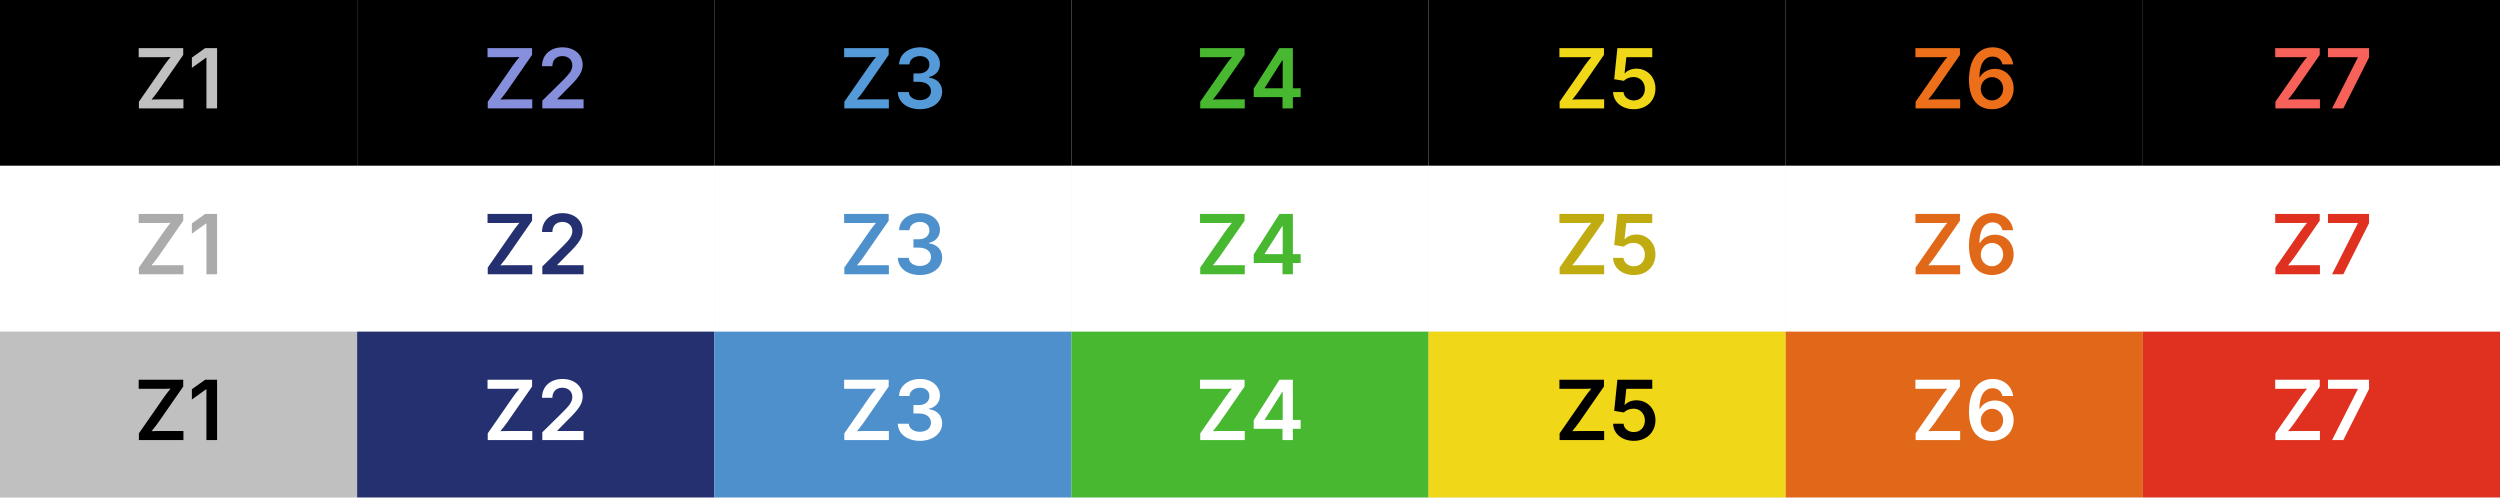
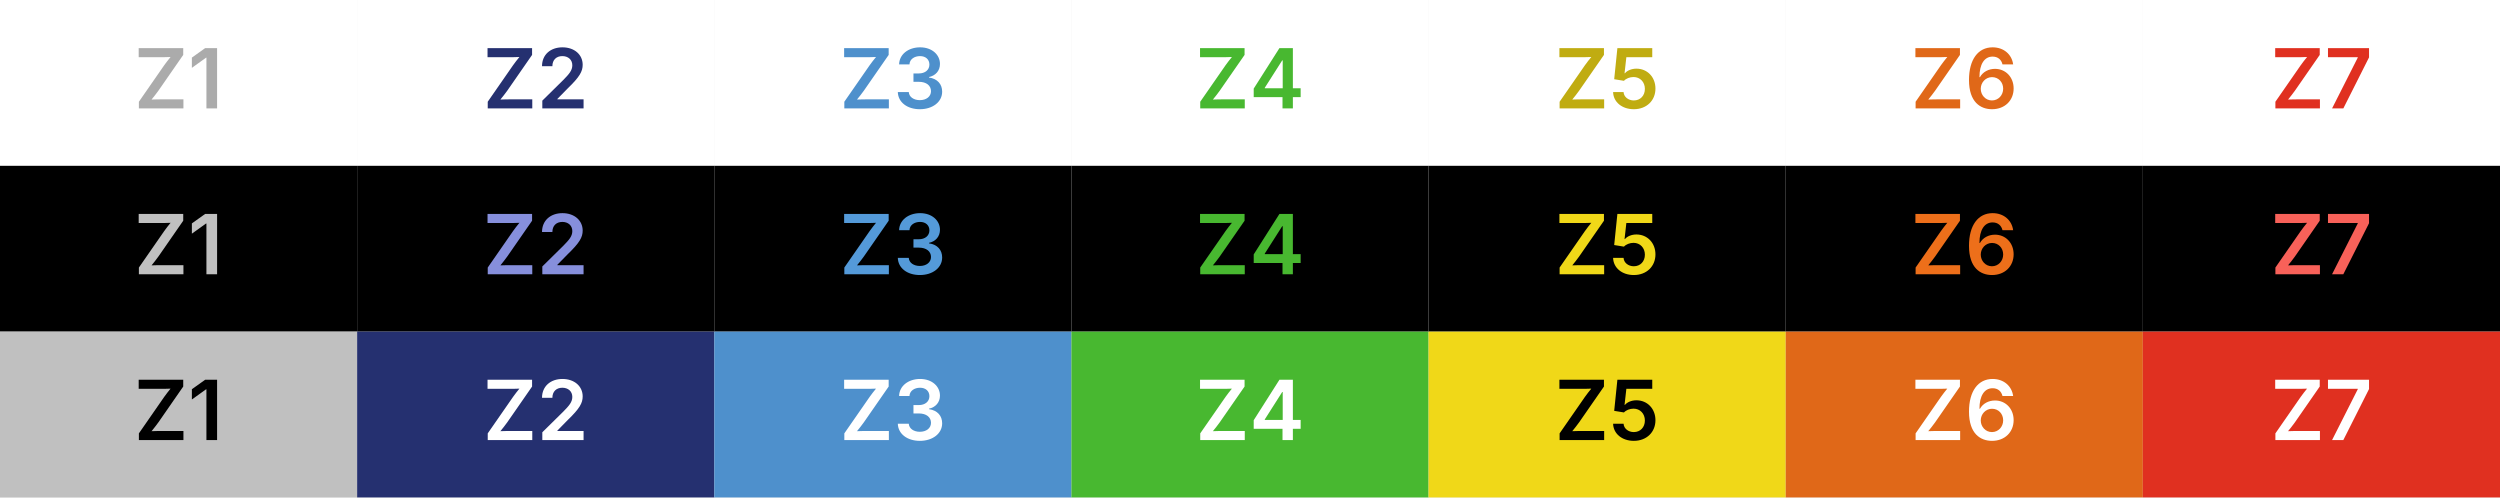
<svg xmlns="http://www.w3.org/2000/svg" width="392" height="78" viewBox="0 0 392 78">
-   <rect x="0" y="0" width="56" height="26" fill="#000000" />
-   <text x="28.0" y="17.0" font-family="-apple-system, system-ui, sans-serif" font-size="13" font-weight="600" fill="#C0C0C0" text-anchor="middle">Z1</text>
-   <rect x="56" y="0" width="56" height="26" fill="#000000" />
-   <text x="84.0" y="17.0" font-family="-apple-system, system-ui, sans-serif" font-size="13" font-weight="600" fill="#868FDC" text-anchor="middle">Z2</text>
-   <rect x="112" y="0" width="56" height="26" fill="#000000" />
-   <text x="140.0" y="17.0" font-family="-apple-system, system-ui, sans-serif" font-size="13" font-weight="600" fill="#549AD9" text-anchor="middle">Z3</text>
-   <rect x="168" y="0" width="56" height="26" fill="#000000" />
+   <rect x="0" y="0" width="56" height="26" fill="#FFFFFF" />
+   <text x="28.0" y="17.0" font-family="-apple-system, system-ui, sans-serif" font-size="13" font-weight="600" fill="#ABABAB" text-anchor="middle">Z1</text>
+   <rect x="56" y="0" width="56" height="26" fill="#FFFFFF" />
+   <text x="84.0" y="17.0" font-family="-apple-system, system-ui, sans-serif" font-size="13" font-weight="600" fill="#253070" text-anchor="middle">Z2</text>
+   <rect x="112" y="0" width="56" height="26" fill="#FFFFFF" />
+   <text x="140.0" y="17.0" font-family="-apple-system, system-ui, sans-serif" font-size="13" font-weight="600" fill="#4E90CC" text-anchor="middle">Z3</text>
+   <rect x="168" y="0" width="56" height="26" fill="#FFFFFF" />
  <text x="196.0" y="17.0" font-family="-apple-system, system-ui, sans-serif" font-size="13" font-weight="600" fill="#48B830" text-anchor="middle">Z4</text>
-   <rect x="224" y="0" width="56" height="26" fill="#000000" />
-   <text x="252.0" y="17.0" font-family="-apple-system, system-ui, sans-serif" font-size="13" font-weight="600" fill="#F0D818" text-anchor="middle">Z5</text>
-   <rect x="280" y="0" width="56" height="26" fill="#000000" />
-   <text x="308.0" y="17.0" font-family="-apple-system, system-ui, sans-serif" font-size="13" font-weight="600" fill="#ED6F1A" text-anchor="middle">Z6</text>
-   <rect x="336" y="0" width="56" height="26" fill="#000000" />
-   <text x="364.0" y="17.0" font-family="-apple-system, system-ui, sans-serif" font-size="13" font-weight="600" fill="#F86159" text-anchor="middle">Z7</text>
-   <rect x="0" y="26" width="56" height="26" fill="#FFFFFF" />
-   <text x="28.0" y="43.0" font-family="-apple-system, system-ui, sans-serif" font-size="13" font-weight="600" fill="#ABABAB" text-anchor="middle">Z1</text>
-   <rect x="56" y="26" width="56" height="26" fill="#FFFFFF" />
-   <text x="84.0" y="43.0" font-family="-apple-system, system-ui, sans-serif" font-size="13" font-weight="600" fill="#253070" text-anchor="middle">Z2</text>
-   <rect x="112" y="26" width="56" height="26" fill="#FFFFFF" />
-   <text x="140.0" y="43.0" font-family="-apple-system, system-ui, sans-serif" font-size="13" font-weight="600" fill="#4E90CC" text-anchor="middle">Z3</text>
-   <rect x="168" y="26" width="56" height="26" fill="#FFFFFF" />
+   <rect x="224" y="0" width="56" height="26" fill="#FFFFFF" />
+   <text x="252.0" y="17.0" font-family="-apple-system, system-ui, sans-serif" font-size="13" font-weight="600" fill="#C0AC11" text-anchor="middle">Z5</text>
+   <rect x="280" y="0" width="56" height="26" fill="#FFFFFF" />
+   <text x="308.0" y="17.0" font-family="-apple-system, system-ui, sans-serif" font-size="13" font-weight="600" fill="#E06818" text-anchor="middle">Z6</text>
+   <rect x="336" y="0" width="56" height="26" fill="#FFFFFF" />
+   <text x="364.0" y="17.0" font-family="-apple-system, system-ui, sans-serif" font-size="13" font-weight="600" fill="#E03020" text-anchor="middle">Z7</text>
+   <rect x="0" y="26" width="56" height="26" fill="#000000" />
+   <text x="28.0" y="43.0" font-family="-apple-system, system-ui, sans-serif" font-size="13" font-weight="600" fill="#C0C0C0" text-anchor="middle">Z1</text>
+   <rect x="56" y="26" width="56" height="26" fill="#000000" />
+   <text x="84.0" y="43.0" font-family="-apple-system, system-ui, sans-serif" font-size="13" font-weight="600" fill="#868FDC" text-anchor="middle">Z2</text>
+   <rect x="112" y="26" width="56" height="26" fill="#000000" />
+   <text x="140.0" y="43.0" font-family="-apple-system, system-ui, sans-serif" font-size="13" font-weight="600" fill="#549AD9" text-anchor="middle">Z3</text>
+   <rect x="168" y="26" width="56" height="26" fill="#000000" />
  <text x="196.0" y="43.0" font-family="-apple-system, system-ui, sans-serif" font-size="13" font-weight="600" fill="#48B830" text-anchor="middle">Z4</text>
-   <rect x="224" y="26" width="56" height="26" fill="#FFFFFF" />
-   <text x="252.0" y="43.0" font-family="-apple-system, system-ui, sans-serif" font-size="13" font-weight="600" fill="#C0AC11" text-anchor="middle">Z5</text>
-   <rect x="280" y="26" width="56" height="26" fill="#FFFFFF" />
-   <text x="308.0" y="43.0" font-family="-apple-system, system-ui, sans-serif" font-size="13" font-weight="600" fill="#E06818" text-anchor="middle">Z6</text>
-   <rect x="336" y="26" width="56" height="26" fill="#FFFFFF" />
-   <text x="364.0" y="43.0" font-family="-apple-system, system-ui, sans-serif" font-size="13" font-weight="600" fill="#E03020" text-anchor="middle">Z7</text>
+   <rect x="224" y="26" width="56" height="26" fill="#000000" />
+   <text x="252.0" y="43.0" font-family="-apple-system, system-ui, sans-serif" font-size="13" font-weight="600" fill="#F0D818" text-anchor="middle">Z5</text>
+   <rect x="280" y="26" width="56" height="26" fill="#000000" />
+   <text x="308.0" y="43.0" font-family="-apple-system, system-ui, sans-serif" font-size="13" font-weight="600" fill="#ED6F1A" text-anchor="middle">Z6</text>
+   <rect x="336" y="26" width="56" height="26" fill="#000000" />
+   <text x="364.0" y="43.0" font-family="-apple-system, system-ui, sans-serif" font-size="13" font-weight="600" fill="#F86159" text-anchor="middle">Z7</text>
  <rect x="0" y="52" width="56" height="26" fill="#C0C0C0" />
  <text x="28.0" y="69.0" font-family="-apple-system, system-ui, sans-serif" font-size="13" font-weight="600" fill="#000000" text-anchor="middle">Z1</text>
  <rect x="56" y="52" width="56" height="26" fill="#253070" />
  <text x="84.0" y="69.0" font-family="-apple-system, system-ui, sans-serif" font-size="13" font-weight="600" fill="#FFFFFF" text-anchor="middle">Z2</text>
  <rect x="112" y="52" width="56" height="26" fill="#4E90CC" />
  <text x="140.0" y="69.0" font-family="-apple-system, system-ui, sans-serif" font-size="13" font-weight="600" fill="#FFFFFF" text-anchor="middle">Z3</text>
  <rect x="168" y="52" width="56" height="26" fill="#48B830" />
  <text x="196.0" y="69.0" font-family="-apple-system, system-ui, sans-serif" font-size="13" font-weight="600" fill="#FFFFFF" text-anchor="middle">Z4</text>
  <rect x="224" y="52" width="56" height="26" fill="#F0D818" />
  <text x="252.0" y="69.0" font-family="-apple-system, system-ui, sans-serif" font-size="13" font-weight="600" fill="#000000" text-anchor="middle">Z5</text>
  <rect x="280" y="52" width="56" height="26" fill="#E06818" />
  <text x="308.0" y="69.0" font-family="-apple-system, system-ui, sans-serif" font-size="13" font-weight="600" fill="#FFFFFF" text-anchor="middle">Z6</text>
  <rect x="336" y="52" width="56" height="26" fill="#E03020" />
  <text x="364.0" y="69.0" font-family="-apple-system, system-ui, sans-serif" font-size="13" font-weight="600" fill="#FFFFFF" text-anchor="middle">Z7</text>
</svg>
